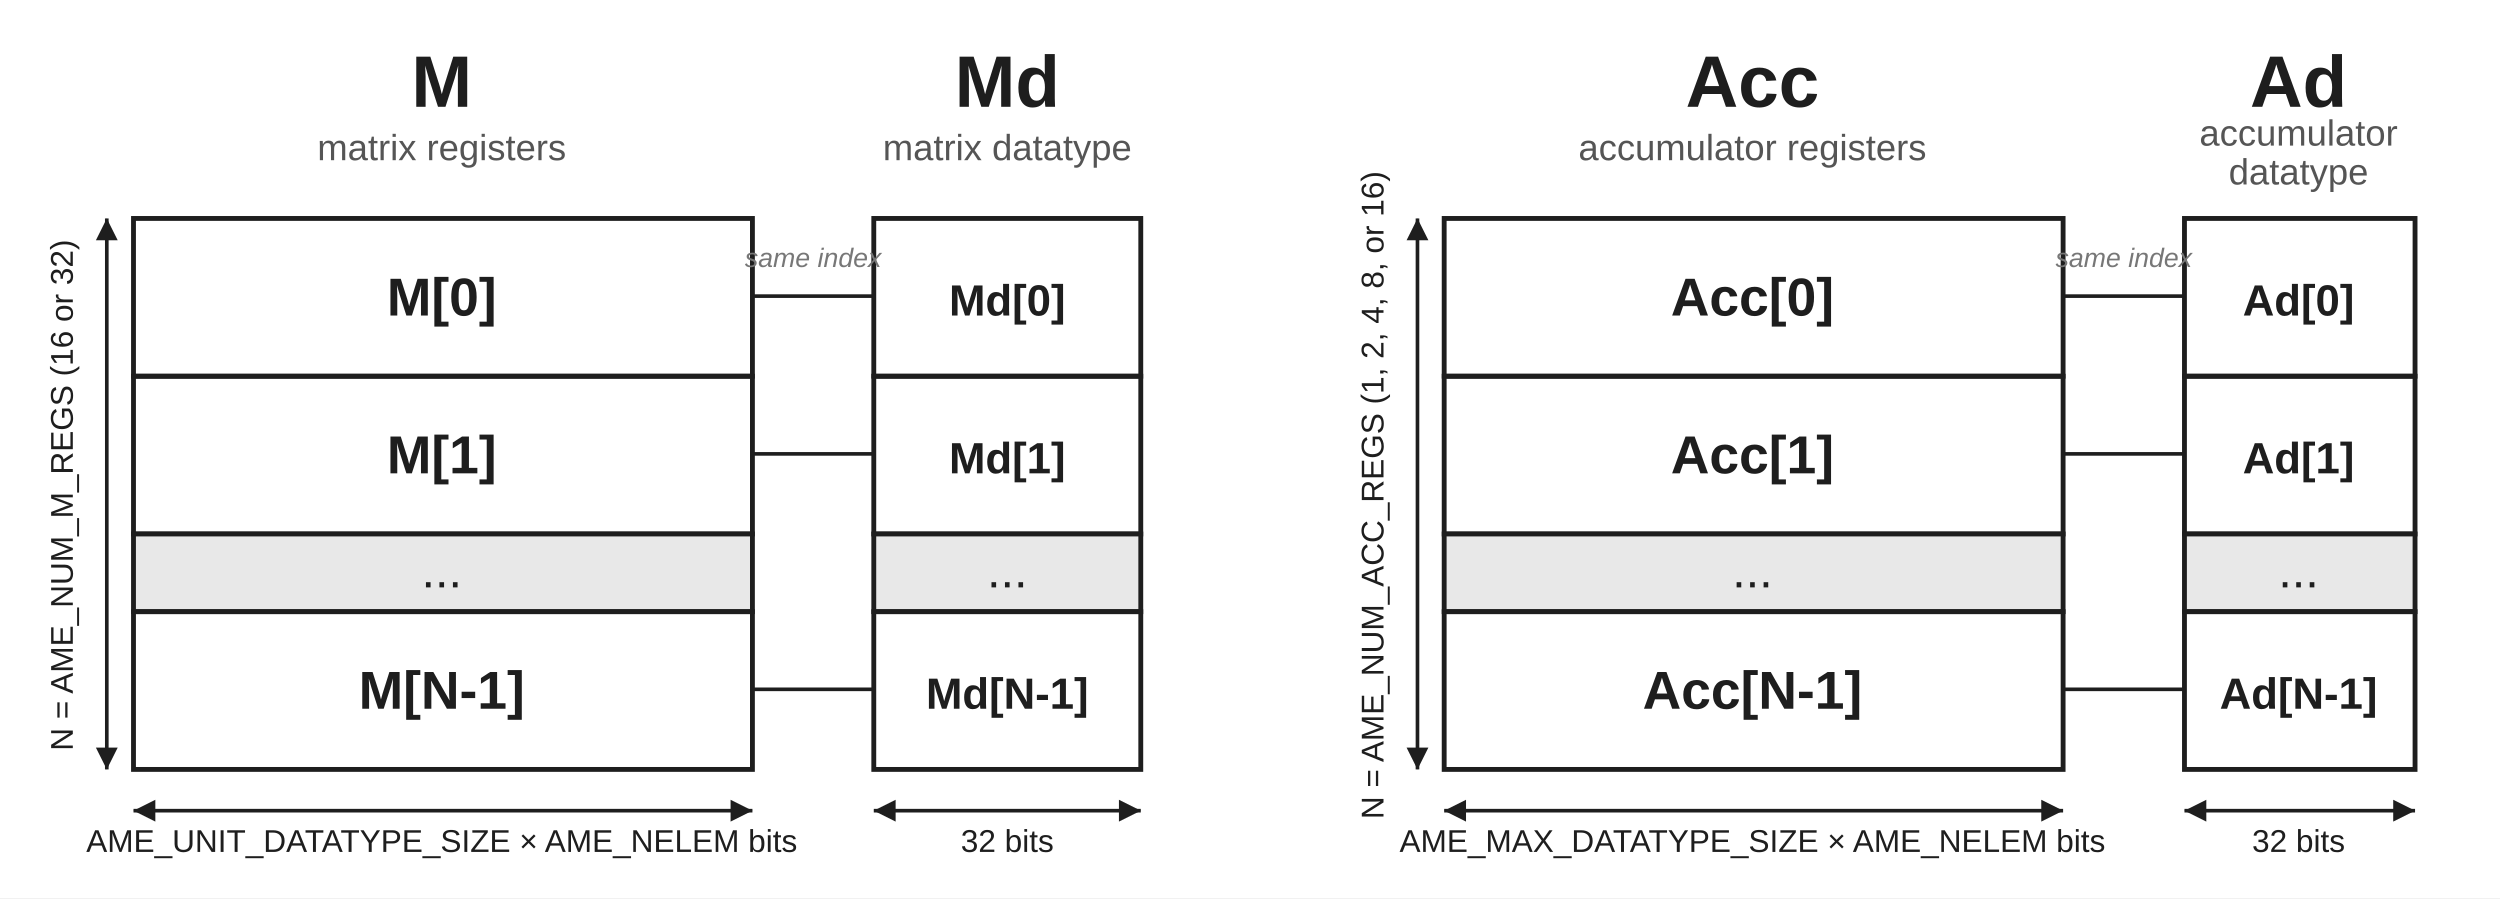
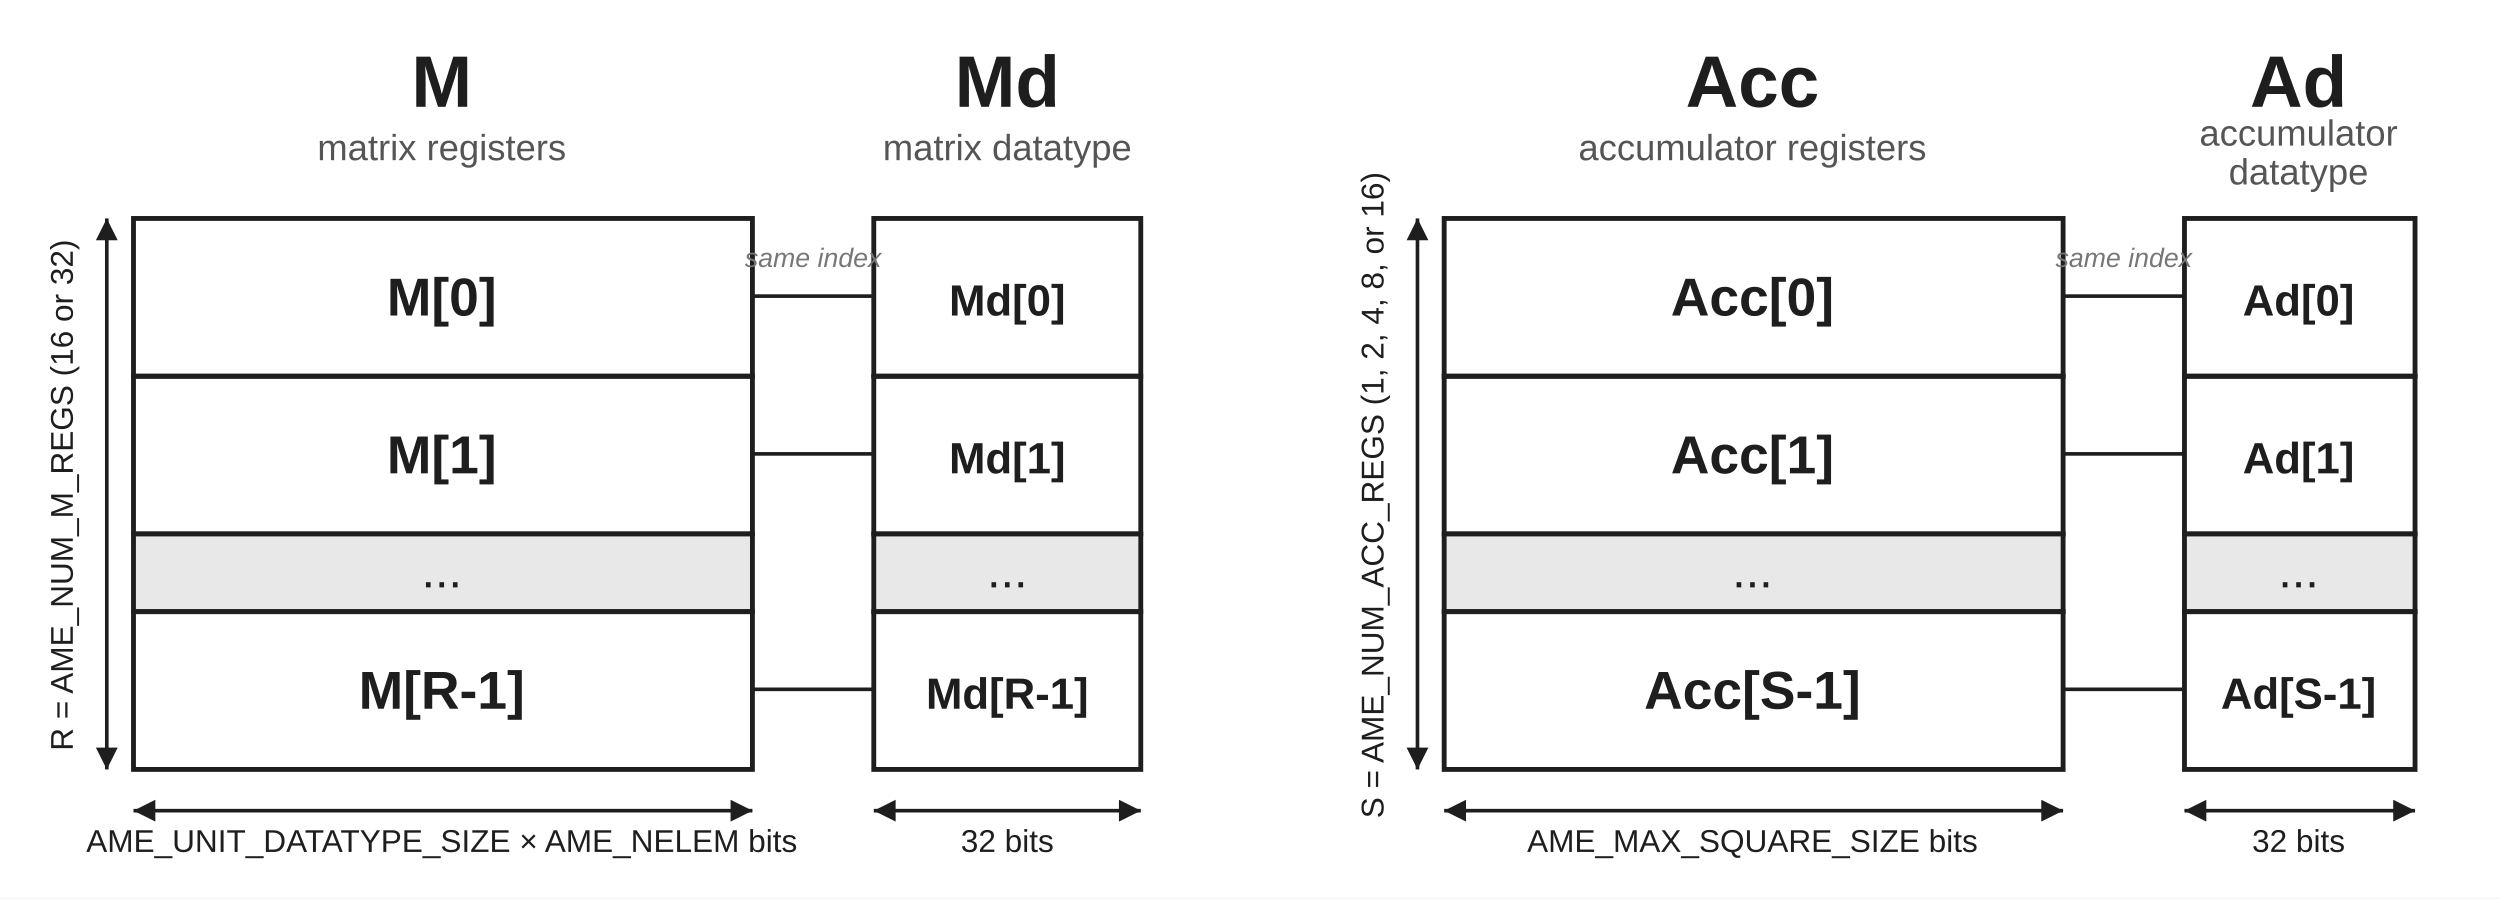
<svg xmlns="http://www.w3.org/2000/svg" width="1030" height="370" viewBox="0 0 1030 370">
  <defs>
    <style>text { font-family: Arial, sans-serif; }</style>
    <marker id="arr-l" viewBox="0 0 10 10" refX="0" refY="5" markerWidth="6" markerHeight="6" orient="auto">
      <path d="M 10 0 L 0 5 L 10 10 z" fill="#1e1e1e" />
    </marker>
    <marker id="arr-r" viewBox="0 0 10 10" refX="10" refY="5" markerWidth="6" markerHeight="6" orient="auto">
      <path d="M 0 0 L 10 5 L 0 10 z" fill="#1e1e1e" />
    </marker>
  </defs>
  <rect width="1030" height="370" fill="white" />
  <text x="182" y="44" text-anchor="middle" font-size="30" font-weight="bold" fill="#1e1e1e">M</text>
  <text x="182" y="66" text-anchor="middle" font-size="15" fill="#555555">matrix registers</text>
  <rect x="55" y="90" width="255" height="65" fill="none" stroke="#1e1e1e" stroke-width="2" />
  <text x="182" y="130" text-anchor="middle" font-size="22" font-weight="bold" fill="#1e1e1e">M[0]</text>
  <rect x="55" y="155" width="255" height="65" fill="none" stroke="#1e1e1e" stroke-width="2" />
  <text x="182" y="195" text-anchor="middle" font-size="22" font-weight="bold" fill="#1e1e1e">M[1]</text>
  <rect x="55" y="220" width="255" height="32" fill="#e8e8e8" stroke="#1e1e1e" stroke-width="2" />
  <text x="182" y="242" text-anchor="middle" font-size="20" fill="#1e1e1e">...</text>
  <rect x="55" y="252" width="255" height="65" fill="none" stroke="#1e1e1e" stroke-width="2" />
-   <text x="182" y="292" text-anchor="middle" font-size="22" font-weight="bold" fill="#1e1e1e">M[N-1]</text>
+   <text x="182" y="292" text-anchor="middle" font-size="22" font-weight="bold" fill="#1e1e1e">M[R-1]</text>
  <line x1="55" y1="334" x2="310" y2="334" stroke="#1e1e1e" stroke-width="1.5" marker-start="url(#arr-l)" marker-end="url(#arr-r)" />
  <text x="182" y="351" text-anchor="middle" font-size="13" fill="#1e1e1e">AME_UNIT_DATATYPE_SIZE × AME_NELEM bits</text>
  <text x="415" y="44" text-anchor="middle" font-size="30" font-weight="bold" fill="#1e1e1e">Md</text>
  <text x="415" y="66" text-anchor="middle" font-size="15" fill="#555555">matrix datatype</text>
  <rect x="360" y="90" width="110" height="65" fill="none" stroke="#1e1e1e" stroke-width="2" />
  <text x="415" y="130" text-anchor="middle" font-size="18" font-weight="bold" fill="#1e1e1e">Md[0]</text>
  <rect x="360" y="155" width="110" height="65" fill="none" stroke="#1e1e1e" stroke-width="2" />
  <text x="415" y="195" text-anchor="middle" font-size="18" font-weight="bold" fill="#1e1e1e">Md[1]</text>
  <rect x="360" y="220" width="110" height="32" fill="#e8e8e8" stroke="#1e1e1e" stroke-width="2" />
  <text x="415" y="242" text-anchor="middle" font-size="20" fill="#1e1e1e">...</text>
  <rect x="360" y="252" width="110" height="65" fill="none" stroke="#1e1e1e" stroke-width="2" />
-   <text x="415" y="292" text-anchor="middle" font-size="18" font-weight="bold" fill="#1e1e1e">Md[N-1]</text>
+   <text x="415" y="292" text-anchor="middle" font-size="18" font-weight="bold" fill="#1e1e1e">Md[R-1]</text>
  <line x1="360" y1="334" x2="470" y2="334" stroke="#1e1e1e" stroke-width="1.5" marker-start="url(#arr-l)" marker-end="url(#arr-r)" />
  <text x="415" y="351" text-anchor="middle" font-size="13" fill="#1e1e1e">32 bits</text>
  <line x1="310" y1="122" x2="360" y2="122" stroke="#1e1e1e" stroke-width="1.5" />
  <line x1="310" y1="187" x2="360" y2="187" stroke="#1e1e1e" stroke-width="1.5" />
  <line x1="310" y1="284" x2="360" y2="284" stroke="#1e1e1e" stroke-width="1.5" />
  <text x="335" y="110" text-anchor="middle" font-size="11" font-style="italic" fill="#777777">same index</text>
-   <text transform="translate(30, 204) rotate(-90)" text-anchor="middle" font-size="13" fill="#1e1e1e">N = AME_NUM_M_REGS (16 or 32)</text>
+   <text transform="translate(30, 204) rotate(-90)" text-anchor="middle" font-size="13" fill="#1e1e1e">R = AME_NUM_M_REGS (16 or 32)</text>
  <line x1="44" y1="90" x2="44" y2="317" stroke="#1e1e1e" stroke-width="1.5" marker-start="url(#arr-l)" marker-end="url(#arr-r)" />
  <text x="722" y="44" text-anchor="middle" font-size="30" font-weight="bold" fill="#1e1e1e">Acc</text>
  <text x="722" y="66" text-anchor="middle" font-size="15" fill="#555555">accumulator registers</text>
  <rect x="595" y="90" width="255" height="65" fill="none" stroke="#1e1e1e" stroke-width="2" />
  <text x="722" y="130" text-anchor="middle" font-size="22" font-weight="bold" fill="#1e1e1e">Acc[0]</text>
  <rect x="595" y="155" width="255" height="65" fill="none" stroke="#1e1e1e" stroke-width="2" />
  <text x="722" y="195" text-anchor="middle" font-size="22" font-weight="bold" fill="#1e1e1e">Acc[1]</text>
  <rect x="595" y="220" width="255" height="32" fill="#e8e8e8" stroke="#1e1e1e" stroke-width="2" />
  <text x="722" y="242" text-anchor="middle" font-size="20" fill="#1e1e1e">...</text>
  <rect x="595" y="252" width="255" height="65" fill="none" stroke="#1e1e1e" stroke-width="2" />
-   <text x="722" y="292" text-anchor="middle" font-size="22" font-weight="bold" fill="#1e1e1e">Acc[N-1]</text>
+   <text x="722" y="292" text-anchor="middle" font-size="22" font-weight="bold" fill="#1e1e1e">Acc[S-1]</text>
  <line x1="595" y1="334" x2="850" y2="334" stroke="#1e1e1e" stroke-width="1.5" marker-start="url(#arr-l)" marker-end="url(#arr-r)" />
-   <text x="722" y="351" text-anchor="middle" font-size="13" fill="#1e1e1e">AME_MAX_DATATYPE_SIZE × AME_NELEM bits</text>
+   <text x="722" y="351" text-anchor="middle" font-size="13" fill="#1e1e1e">AME_MAX_SQUARE_SIZE bits</text>
  <text x="947" y="44" text-anchor="middle" font-size="30" font-weight="bold" fill="#1e1e1e">Ad</text>
  <text x="947" y="60" text-anchor="middle" font-size="15" fill="#555555">accumulator</text>
  <text x="947" y="76" text-anchor="middle" font-size="15" fill="#555555">datatype</text>
  <rect x="900" y="90" width="95" height="65" fill="none" stroke="#1e1e1e" stroke-width="2" />
  <text x="947" y="130" text-anchor="middle" font-size="18" font-weight="bold" fill="#1e1e1e">Ad[0]</text>
  <rect x="900" y="155" width="95" height="65" fill="none" stroke="#1e1e1e" stroke-width="2" />
  <text x="947" y="195" text-anchor="middle" font-size="18" font-weight="bold" fill="#1e1e1e">Ad[1]</text>
  <rect x="900" y="220" width="95" height="32" fill="#e8e8e8" stroke="#1e1e1e" stroke-width="2" />
  <text x="947" y="242" text-anchor="middle" font-size="20" fill="#1e1e1e">...</text>
  <rect x="900" y="252" width="95" height="65" fill="none" stroke="#1e1e1e" stroke-width="2" />
-   <text x="947" y="292" text-anchor="middle" font-size="18" font-weight="bold" fill="#1e1e1e">Ad[N-1]</text>
+   <text x="947" y="292" text-anchor="middle" font-size="18" font-weight="bold" fill="#1e1e1e">Ad[S-1]</text>
  <line x1="900" y1="334" x2="995" y2="334" stroke="#1e1e1e" stroke-width="1.5" marker-start="url(#arr-l)" marker-end="url(#arr-r)" />
  <text x="947" y="351" text-anchor="middle" font-size="13" fill="#1e1e1e">32 bits</text>
  <line x1="850" y1="122" x2="900" y2="122" stroke="#1e1e1e" stroke-width="1.5" />
  <line x1="850" y1="187" x2="900" y2="187" stroke="#1e1e1e" stroke-width="1.5" />
  <line x1="850" y1="284" x2="900" y2="284" stroke="#1e1e1e" stroke-width="1.5" />
  <text x="875" y="110" text-anchor="middle" font-size="11" font-style="italic" fill="#777777">same index</text>
-   <text transform="translate(570, 204) rotate(-90)" text-anchor="middle" font-size="13" fill="#1e1e1e">N = AME_NUM_ACC_REGS (1, 2, 4, 8, or 16)</text>
+   <text transform="translate(570, 204) rotate(-90)" text-anchor="middle" font-size="13" fill="#1e1e1e">S = AME_NUM_ACC_REGS (1, 2, 4, 8, or 16)</text>
  <line x1="584" y1="90" x2="584" y2="317" stroke="#1e1e1e" stroke-width="1.5" marker-start="url(#arr-l)" marker-end="url(#arr-r)" />
</svg>
